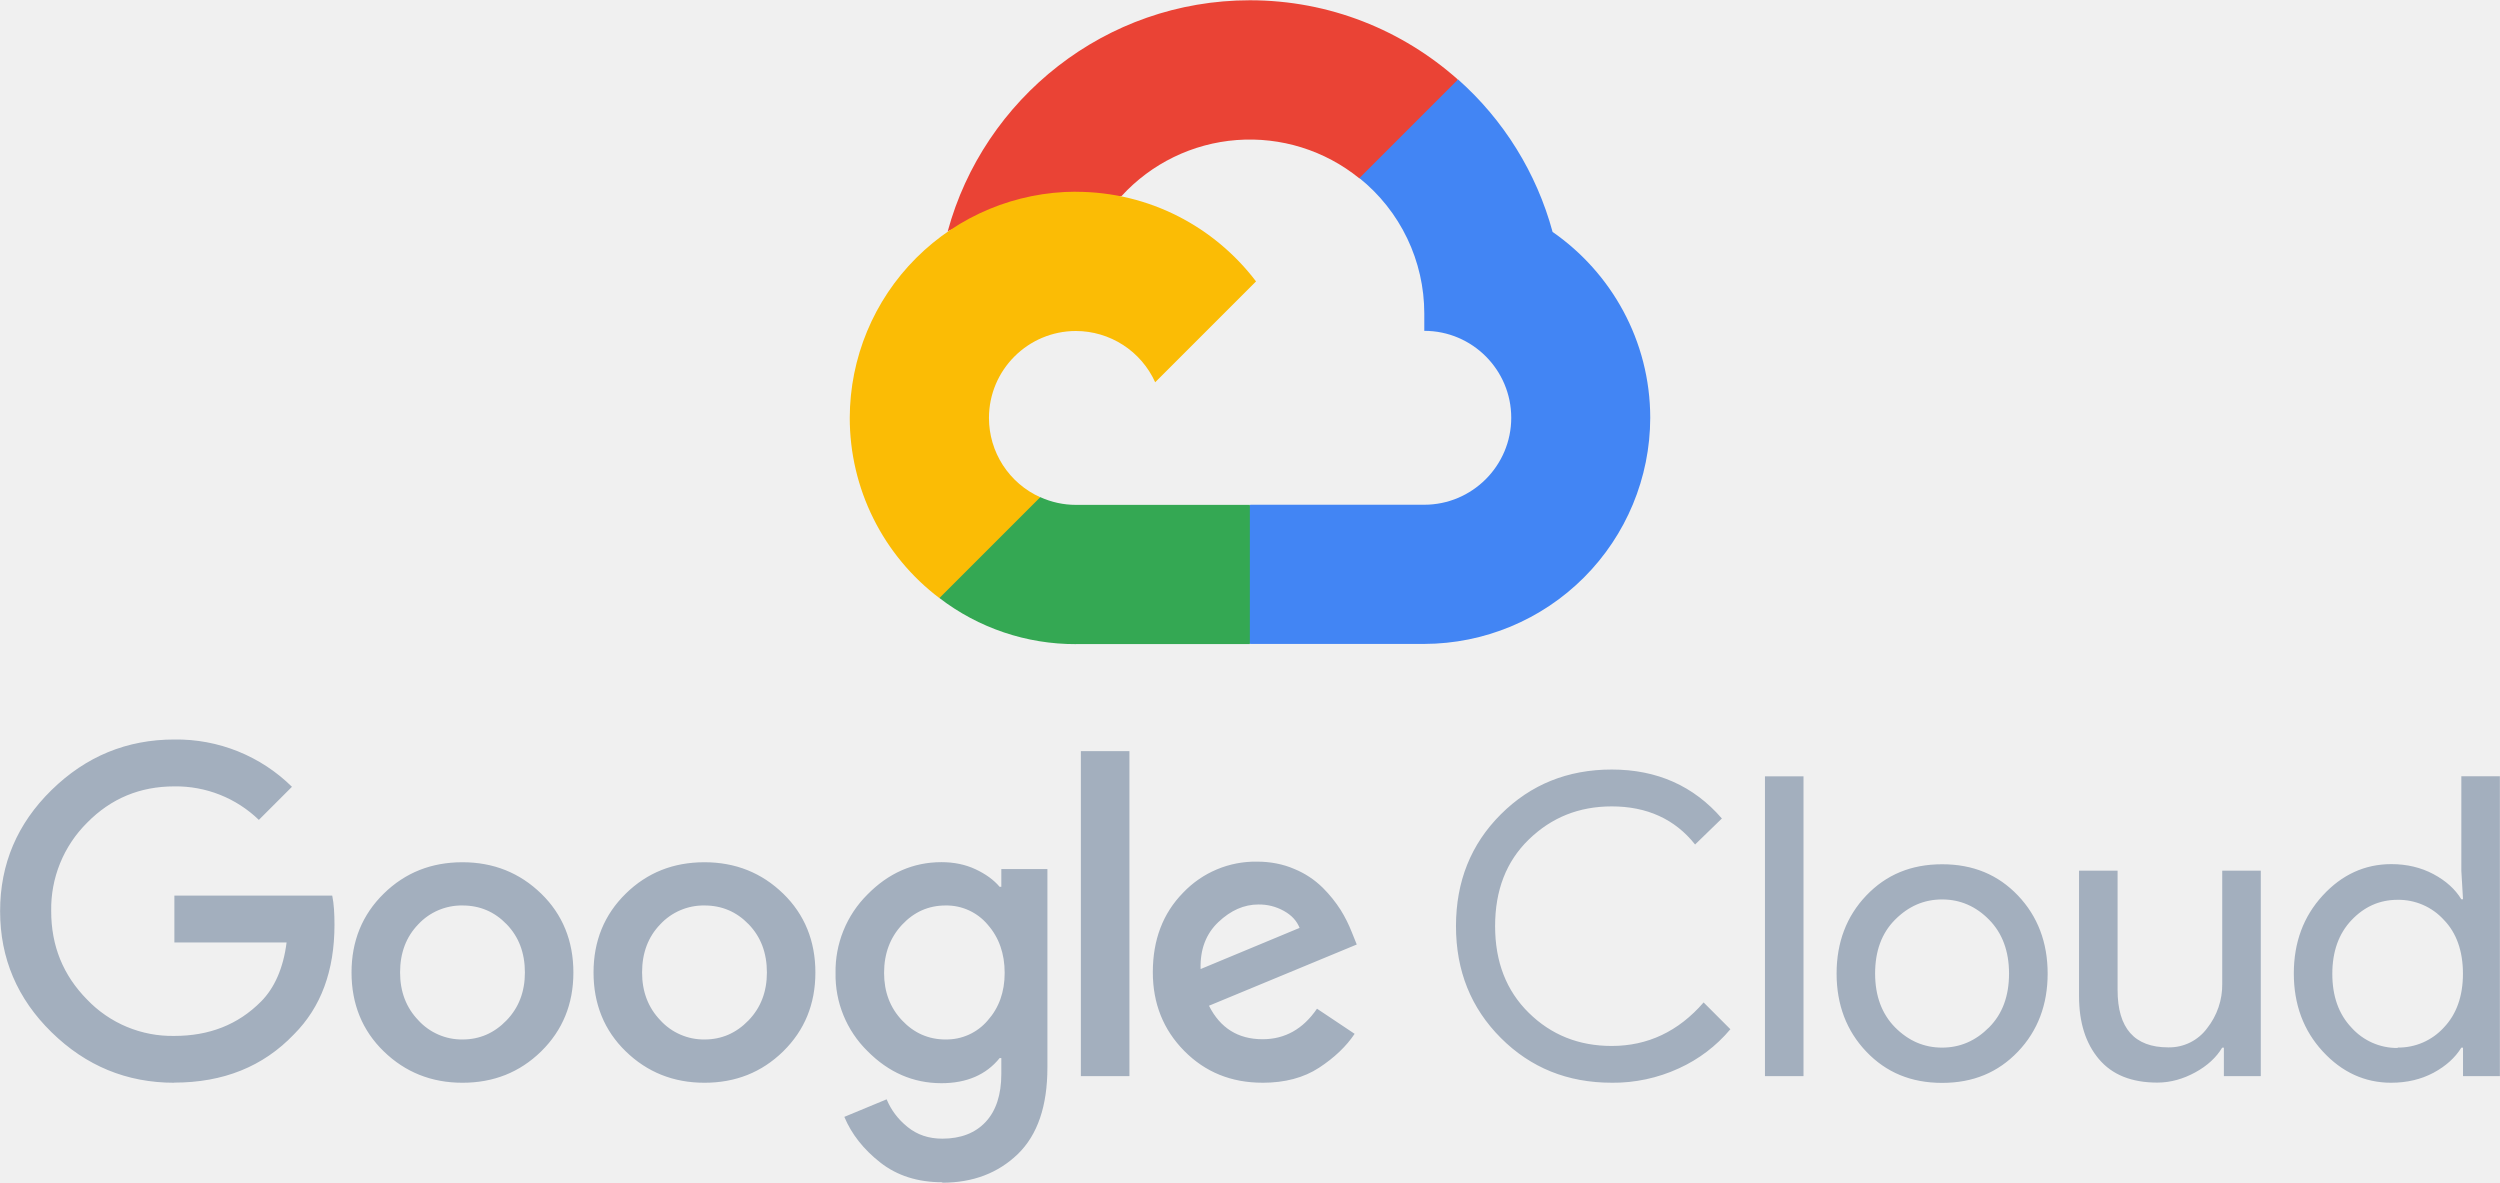
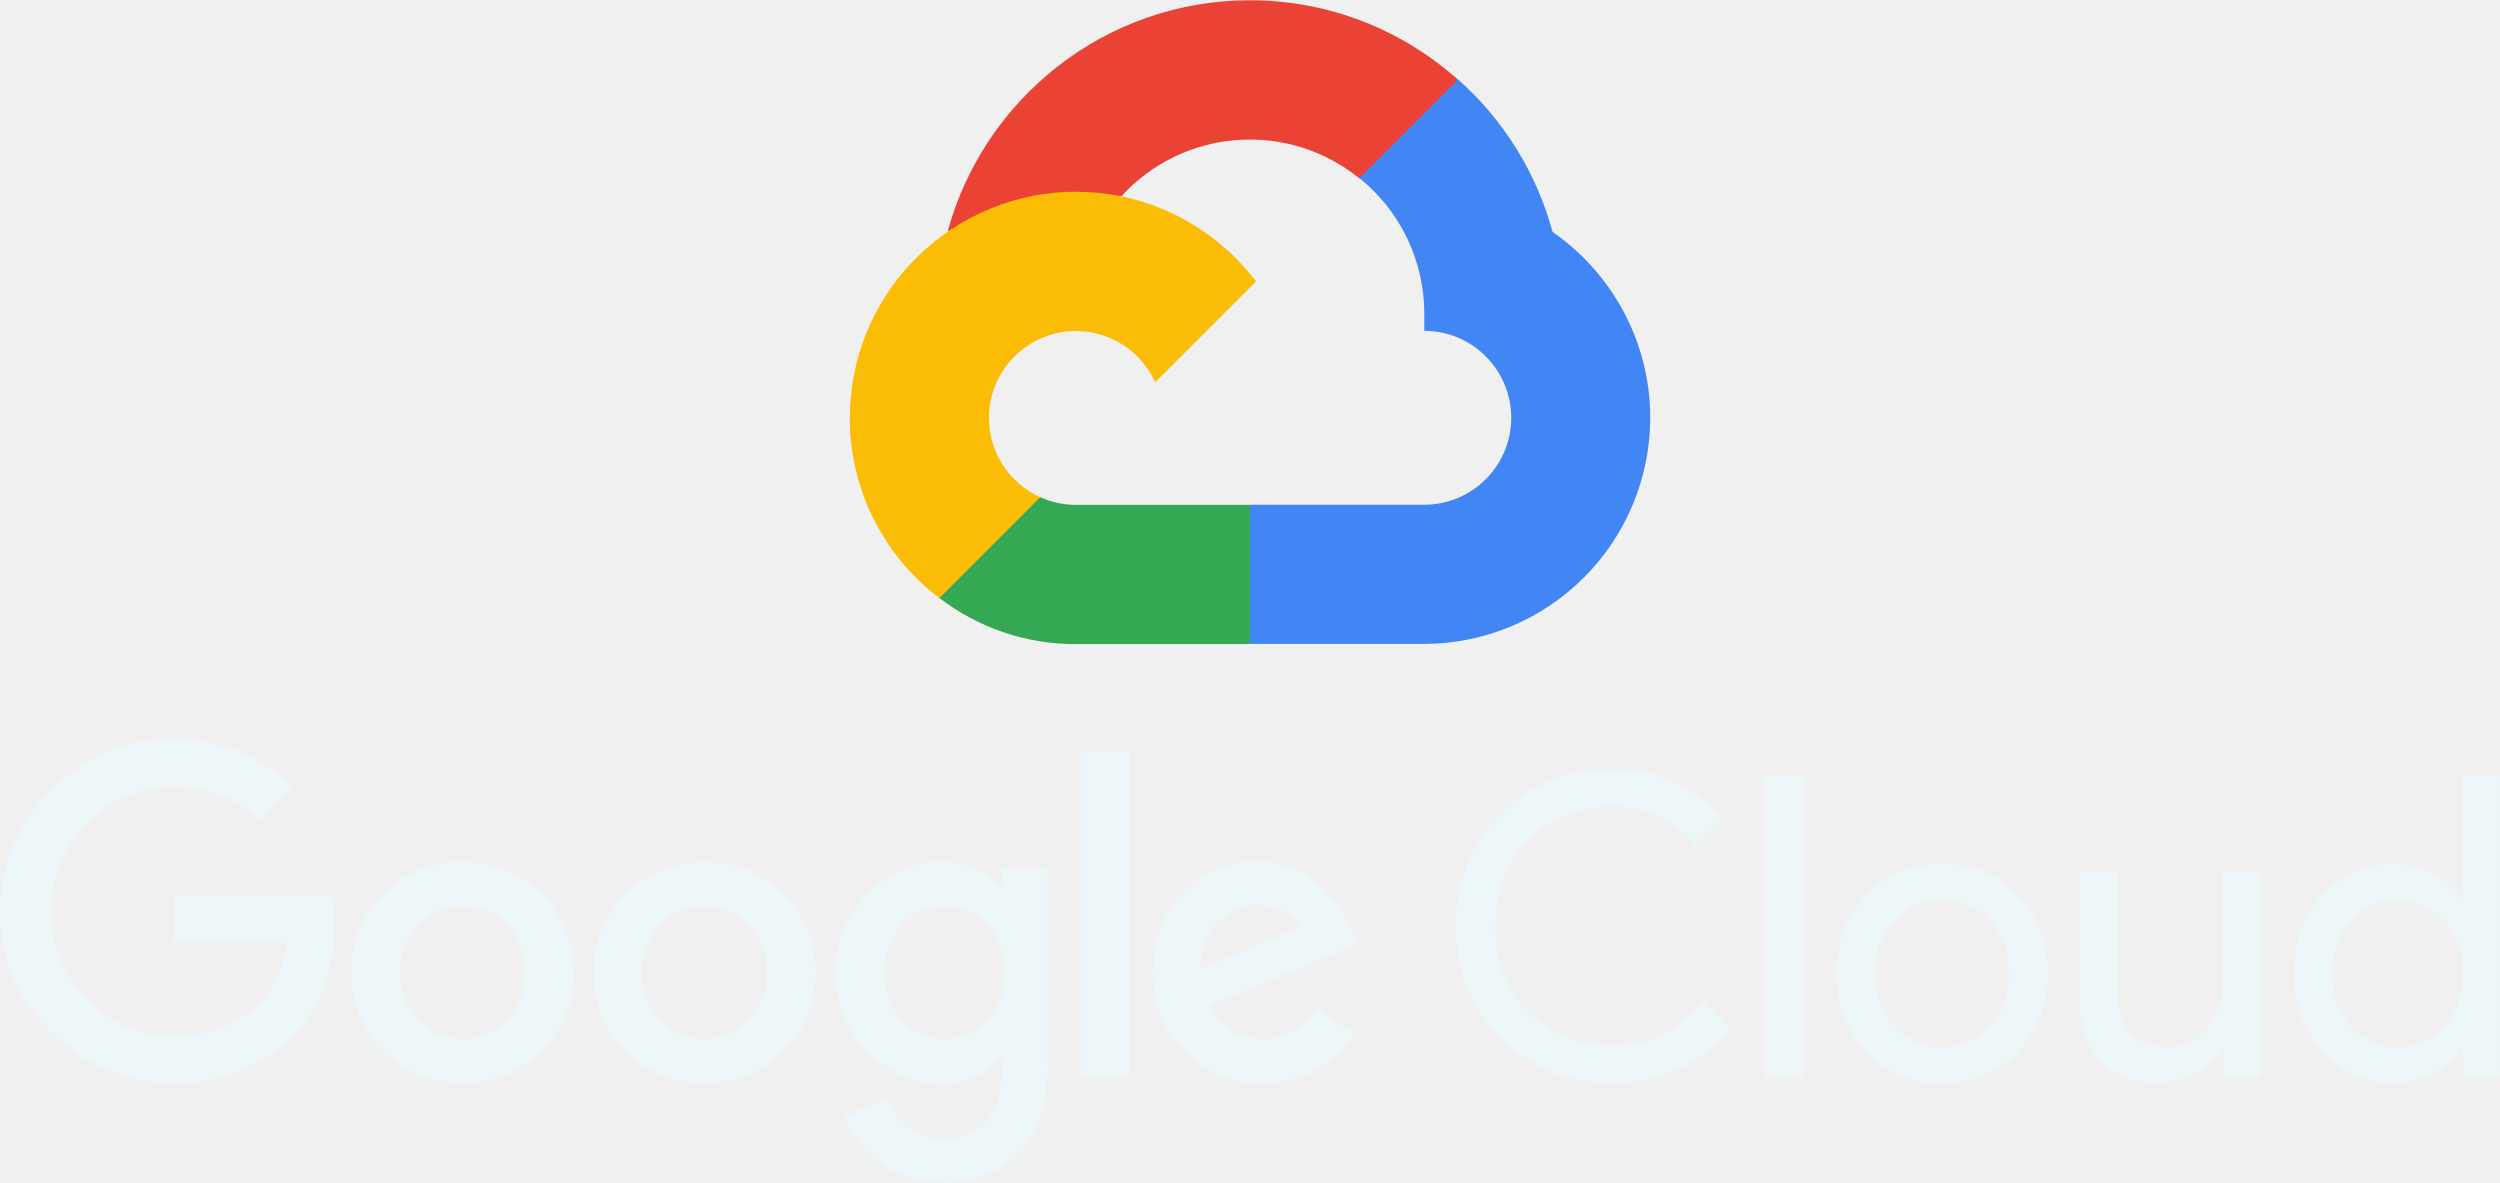
<svg xmlns="http://www.w3.org/2000/svg" fill="none" viewBox="20.1 10.38 319.8 151.32">
  <g clip-path="url(#clip0_809_230)">
    <path d="M193.96 33.173L197.24 33.231L206.149 24.321L206.579 20.546C199.498 14.248 190.182 10.415 179.985 10.415C161.524 10.415 145.941 22.977 141.325 39.993C142.3 39.314 144.378 39.821 144.378 39.821L162.186 36.891C162.186 36.891 163.103 35.372 163.562 35.467C167.384 31.285 172.658 28.719 178.308 28.293C183.957 27.867 189.556 29.612 193.963 33.173H193.96Z" fill="#EA4335" />
    <path d="M218.701 40.024C216.654 32.493 212.453 25.722 206.615 20.543L193.996 33.161C196.586 35.243 198.676 37.879 200.112 40.875C201.548 43.871 202.294 47.151 202.295 50.473V52.701C208.435 52.701 213.418 57.697 213.418 63.823C213.418 69.95 208.421 74.946 202.295 74.946H180.044L177.816 77.182V90.535L180.044 92.751H202.295C209.958 92.731 217.301 89.676 222.718 84.255C228.135 78.835 231.184 71.49 231.199 63.826C231.188 53.976 226.223 45.25 218.672 40.024H218.701Z" fill="#4285F4" />
    <path d="M157.736 92.771H179.981V74.963H157.736C156.156 74.964 154.595 74.625 153.158 73.969L149.947 74.952L141.038 83.861L140.258 86.871C145.271 90.72 151.419 92.797 157.739 92.777L157.736 92.771Z" fill="#34A853" />
    <path d="M157.736 34.902C150.065 34.914 142.712 37.966 137.288 43.39C131.864 48.814 128.812 56.167 128.8 63.838C128.8 68.304 129.835 72.71 131.825 76.709C133.814 80.708 136.704 84.192 140.266 86.886L153.166 73.986C151.212 73.107 149.554 71.682 148.39 69.882C147.227 68.083 146.608 65.986 146.608 63.843C146.608 57.703 151.604 52.721 157.73 52.721C159.872 52.725 161.968 53.345 163.766 54.508C165.565 55.671 166.99 57.328 167.872 59.28L180.772 46.38C175.481 39.414 167.127 34.913 157.724 34.913L157.736 34.902Z" fill="#FBBC05" />
-     <path d="M42.399 148.886C36.321 148.886 31.104 146.736 26.707 142.436C22.309 138.136 20.113 132.965 20.113 126.933C20.113 120.902 22.306 115.73 26.707 111.43C31.107 107.13 36.33 104.977 42.399 104.977C45.183 104.937 47.947 105.451 50.53 106.489C53.114 107.528 55.465 109.07 57.446 111.026L53.212 115.26C50.314 112.458 46.426 110.918 42.396 110.974C38.01 110.974 34.283 112.522 31.227 115.638C29.741 117.115 28.569 118.877 27.782 120.819C26.995 122.76 26.61 124.841 26.649 126.936C26.649 131.368 28.169 135.126 31.227 138.231C32.665 139.739 34.4 140.932 36.322 141.735C38.245 142.538 40.313 142.933 42.396 142.895C46.862 142.895 50.551 141.461 53.49 138.497C55.21 136.777 56.356 134.197 56.758 130.944H42.407V124.947H62.6C62.815 126.013 62.887 127.24 62.887 128.673C62.887 134.567 61.158 139.24 57.69 142.706C53.757 146.819 48.66 148.869 42.367 148.869L42.399 148.886ZM89.326 144.873C86.574 147.567 83.22 148.886 79.258 148.886C75.297 148.886 71.937 147.539 69.191 144.873C66.444 142.207 65.068 138.815 65.068 134.782C65.068 130.749 66.444 127.386 69.191 124.691C71.937 121.997 75.297 120.678 79.258 120.678C83.22 120.678 86.58 122.025 89.326 124.691C92.072 127.357 93.448 130.757 93.448 134.782C93.448 138.807 92.072 142.178 89.326 144.873ZM73.634 140.917C74.349 141.694 75.22 142.312 76.189 142.731C77.158 143.151 78.205 143.362 79.261 143.351C81.44 143.351 83.315 142.542 84.888 140.914C86.462 139.286 87.245 137.245 87.245 134.779C87.245 132.285 86.471 130.227 84.914 128.616C83.358 127.005 81.48 126.208 79.261 126.208C78.203 126.192 77.153 126.398 76.179 126.812C75.206 127.227 74.33 127.841 73.608 128.616C72.052 130.221 71.278 132.274 71.278 134.779C71.278 137.239 72.06 139.288 73.634 140.914V140.917ZM120.283 144.873C117.531 147.567 114.177 148.886 110.215 148.886C106.254 148.886 102.894 147.539 100.148 144.873C97.401 142.207 96.025 138.815 96.025 134.782C96.025 130.749 97.401 127.386 100.148 124.691C102.894 121.997 106.254 120.678 110.215 120.678C114.177 120.678 117.537 122.025 120.283 124.691C123.029 127.357 124.405 130.757 124.405 134.782C124.405 138.807 123.029 142.178 120.283 144.873ZM104.591 140.917C105.306 141.694 106.177 142.312 107.146 142.731C108.116 143.151 109.162 143.362 110.218 143.351C112.397 143.351 114.272 142.542 115.846 140.914C117.419 139.286 118.202 137.245 118.202 134.779C118.202 132.285 117.428 130.227 115.871 128.616C114.315 127.005 112.437 126.208 110.218 126.208C109.16 126.192 108.11 126.398 107.136 126.812C106.163 127.227 105.287 127.841 104.565 128.616C103.009 130.221 102.235 132.274 102.235 134.779C102.235 137.239 103.017 139.288 104.591 140.914V140.917ZM140.634 161.614C137.495 161.614 134.852 160.771 132.71 159.091C130.569 157.412 129.035 155.468 128.106 153.249L133.519 151.005C134.086 152.363 134.952 153.542 136.193 154.542C137.434 155.542 138.888 156.038 140.642 156.038C142.999 156.038 144.851 155.322 146.184 153.897C147.517 152.472 148.19 150.411 148.19 147.734V145.727H147.975C146.255 147.868 143.741 148.943 140.533 148.943C136.927 148.943 133.768 147.567 131.053 144.821C129.735 143.523 128.694 141.97 127.994 140.257C127.294 138.544 126.95 136.707 126.983 134.857C126.949 132.995 127.293 131.146 127.993 129.42C128.692 127.694 129.733 126.128 131.053 124.815C133.762 122.054 136.93 120.667 140.533 120.667C142.139 120.667 143.595 120.968 144.896 121.578C146.198 122.189 147.227 122.937 147.975 123.823H148.19V121.547H154.084V146.937C154.084 151.867 152.828 155.548 150.306 158.002C147.783 160.439 144.567 161.671 140.637 161.671L140.634 161.614ZM141.064 143.348C142.086 143.366 143.099 143.157 144.03 142.736C144.962 142.315 145.788 141.693 146.45 140.914C147.895 139.288 148.617 137.265 148.617 134.831C148.617 132.371 147.895 130.313 146.45 128.667C145.792 127.882 144.967 127.254 144.035 126.829C143.103 126.403 142.088 126.191 141.064 126.208C138.885 126.208 137.027 127.033 135.497 128.667C133.966 130.301 133.192 132.36 133.192 134.831C133.192 137.256 133.957 139.288 135.497 140.914C137.036 142.539 138.888 143.351 141.064 143.351V143.348ZM164.576 106.468V148.035H158.364V106.468H164.576ZM181.604 148.883C177.602 148.883 174.265 147.524 171.588 144.813C168.91 142.101 167.569 138.747 167.569 134.745C167.569 130.605 168.859 127.205 171.45 124.568C172.666 123.289 174.134 122.276 175.761 121.593C177.389 120.91 179.14 120.572 180.905 120.601C182.616 120.601 184.21 120.91 185.672 121.538C187.031 122.095 188.268 122.913 189.313 123.946C190.184 124.813 190.957 125.774 191.617 126.81C192.163 127.695 192.63 128.628 193.011 129.596L193.656 131.202L174.753 139.033C176.186 141.889 178.479 143.319 181.61 143.319C184.465 143.319 186.79 142.02 188.57 139.412L193.386 142.628C192.311 144.233 190.797 145.681 188.834 146.965C186.87 148.25 184.454 148.886 181.598 148.886L181.604 148.883ZM173.732 134.321L186.346 129.075C185.984 128.18 185.331 127.458 184.339 126.907C183.341 126.349 182.214 126.064 181.071 126.082C179.248 126.082 177.545 126.827 175.96 128.326C174.374 129.826 173.609 131.829 173.681 134.323L173.732 134.321ZM226.278 148.883C220.631 148.883 215.901 146.974 212.082 143.15C208.264 139.326 206.349 134.564 206.349 128.851C206.349 123.138 208.258 118.37 212.082 114.552C215.907 110.734 220.634 108.819 226.278 108.819C232.06 108.819 236.759 110.911 240.362 115.082L236.936 118.408C234.356 115.157 230.773 113.534 226.272 113.534C222.087 113.534 218.573 114.945 215.666 117.768C212.759 120.592 211.354 124.281 211.354 128.851C211.354 133.42 212.788 137.118 215.666 139.945C218.544 142.771 222.067 144.179 226.272 144.179C230.876 144.179 234.807 142.321 238.026 138.612L241.451 142.038C239.656 144.18 237.403 145.891 234.858 147.046C232.159 148.287 229.218 148.916 226.247 148.886L226.278 148.883ZM250.805 148.035H245.875V109.687H250.805V148.035ZM258.841 124.929C261.378 122.272 264.574 120.936 268.536 120.936C272.497 120.936 275.694 122.269 278.231 124.929C280.768 127.59 282.035 130.949 282.035 134.92C282.035 138.89 280.774 142.25 278.231 144.91C275.688 147.57 272.497 148.903 268.536 148.903C264.574 148.903 261.378 147.57 258.841 144.91C256.304 142.25 255.037 138.89 255.037 134.92C255.037 130.949 256.298 127.59 258.841 124.929ZM262.51 141.794C264.23 143.523 266.219 144.391 268.53 144.391C270.841 144.391 272.83 143.523 274.55 141.794C276.27 140.065 277.096 137.766 277.096 134.914C277.096 132.062 276.244 129.76 274.55 128.034C272.856 126.308 270.841 125.437 268.53 125.437C266.219 125.437 264.23 126.305 262.51 128.034C260.79 129.763 259.964 132.062 259.964 134.914C259.964 137.766 260.816 140.068 262.51 141.794ZM309.294 148.035H304.578V144.394H304.363C303.618 145.641 302.471 146.707 300.938 147.547C299.404 148.387 297.784 148.866 296.064 148.866C292.776 148.866 290.291 147.868 288.597 145.865C286.902 143.861 286.051 141.183 286.051 137.829V121.759H290.982V137.021C290.982 141.917 293.14 144.36 297.46 144.36C298.427 144.38 299.385 144.167 300.252 143.739C301.12 143.311 301.871 142.68 302.443 141.9C303.717 140.284 304.397 138.279 304.369 136.221V121.759H309.3V148.009L309.294 148.035ZM326.001 148.886C322.61 148.886 319.677 147.544 317.217 144.867C314.758 142.19 313.525 138.87 313.525 134.902C313.525 130.935 314.758 127.615 317.217 124.938C319.677 122.26 322.613 120.919 326.001 120.919C327.996 120.919 329.796 121.349 331.39 122.2C332.984 123.052 334.171 124.127 334.954 125.417H335.169L334.954 121.776V109.679H339.884V148.035H335.169V144.394H334.954C334.171 145.675 332.984 146.75 331.39 147.61C329.799 148.453 327.999 148.883 326.001 148.883V148.886ZM326.804 144.385C327.916 144.4 329.019 144.179 330.04 143.736C331.06 143.292 331.975 142.637 332.723 141.814C334.349 140.103 335.16 137.795 335.16 134.934C335.16 132.073 334.352 129.737 332.723 128.054C331.975 127.231 331.06 126.575 330.04 126.132C329.019 125.689 327.916 125.467 326.804 125.483C324.516 125.483 322.552 126.351 320.91 128.08C319.267 129.808 318.45 132.107 318.45 134.96C318.45 137.812 319.267 140.114 320.91 141.84C321.652 142.666 322.561 143.325 323.577 143.773C324.593 144.221 325.693 144.447 326.804 144.437V144.385Z" fill="#a3afbe" />
+     <path d="M42.399 148.886C36.321 148.886 31.104 146.736 26.707 142.436C22.309 138.136 20.113 132.965 20.113 126.933C20.113 120.902 22.306 115.73 26.707 111.43C31.107 107.13 36.33 104.977 42.399 104.977C45.183 104.937 47.947 105.451 50.53 106.489C53.114 107.528 55.465 109.07 57.446 111.026L53.212 115.26C50.314 112.458 46.426 110.918 42.396 110.974C38.01 110.974 34.283 112.522 31.227 115.638C29.741 117.115 28.569 118.877 27.782 120.819C26.995 122.76 26.61 124.841 26.649 126.936C26.649 131.368 28.169 135.126 31.227 138.231C32.665 139.739 34.4 140.932 36.322 141.735C38.245 142.538 40.313 142.933 42.396 142.895C46.862 142.895 50.551 141.461 53.49 138.497C55.21 136.777 56.356 134.197 56.758 130.944H42.407V124.947H62.6C62.815 126.013 62.887 127.24 62.887 128.673C62.887 134.567 61.158 139.24 57.69 142.706C53.757 146.819 48.66 148.869 42.367 148.869L42.399 148.886ZM89.326 144.873C86.574 147.567 83.22 148.886 79.258 148.886C75.297 148.886 71.937 147.539 69.191 144.873C66.444 142.207 65.068 138.815 65.068 134.782C65.068 130.749 66.444 127.386 69.191 124.691C71.937 121.997 75.297 120.678 79.258 120.678C83.22 120.678 86.58 122.025 89.326 124.691C92.072 127.357 93.448 130.757 93.448 134.782C93.448 138.807 92.072 142.178 89.326 144.873ZM73.634 140.917C74.349 141.694 75.22 142.312 76.189 142.731C77.158 143.151 78.205 143.362 79.261 143.351C81.44 143.351 83.315 142.542 84.888 140.914C86.462 139.286 87.245 137.245 87.245 134.779C87.245 132.285 86.471 130.227 84.914 128.616C83.358 127.005 81.48 126.208 79.261 126.208C78.203 126.192 77.153 126.398 76.179 126.812C75.206 127.227 74.33 127.841 73.608 128.616C72.052 130.221 71.278 132.274 71.278 134.779C71.278 137.239 72.06 139.288 73.634 140.914V140.917ZM120.283 144.873C117.531 147.567 114.177 148.886 110.215 148.886C106.254 148.886 102.894 147.539 100.148 144.873C97.401 142.207 96.025 138.815 96.025 134.782C96.025 130.749 97.401 127.386 100.148 124.691C102.894 121.997 106.254 120.678 110.215 120.678C114.177 120.678 117.537 122.025 120.283 124.691C123.029 127.357 124.405 130.757 124.405 134.782C124.405 138.807 123.029 142.178 120.283 144.873ZM104.591 140.917C105.306 141.694 106.177 142.312 107.146 142.731C108.116 143.151 109.162 143.362 110.218 143.351C112.397 143.351 114.272 142.542 115.846 140.914C117.419 139.286 118.202 137.245 118.202 134.779C118.202 132.285 117.428 130.227 115.871 128.616C114.315 127.005 112.437 126.208 110.218 126.208C109.16 126.192 108.11 126.398 107.136 126.812C106.163 127.227 105.287 127.841 104.565 128.616C103.009 130.221 102.235 132.274 102.235 134.779C102.235 137.239 103.017 139.288 104.591 140.914V140.917ZM140.634 161.614C137.495 161.614 134.852 160.771 132.71 159.091C130.569 157.412 129.035 155.468 128.106 153.249L133.519 151.005C134.086 152.363 134.952 153.542 136.193 154.542C137.434 155.542 138.888 156.038 140.642 156.038C142.999 156.038 144.851 155.322 146.184 153.897C147.517 152.472 148.19 150.411 148.19 147.734V145.727H147.975C146.255 147.868 143.741 148.943 140.533 148.943C136.927 148.943 133.768 147.567 131.053 144.821C129.735 143.523 128.694 141.97 127.994 140.257C127.294 138.544 126.95 136.707 126.983 134.857C126.949 132.995 127.293 131.146 127.993 129.42C128.692 127.694 129.733 126.128 131.053 124.815C133.762 122.054 136.93 120.667 140.533 120.667C142.139 120.667 143.595 120.968 144.896 121.578C146.198 122.189 147.227 122.937 147.975 123.823H148.19V121.547H154.084V146.937C154.084 151.867 152.828 155.548 150.306 158.002C147.783 160.439 144.567 161.671 140.637 161.671L140.634 161.614ZM141.064 143.348C142.086 143.366 143.099 143.157 144.03 142.736C144.962 142.315 145.788 141.693 146.45 140.914C147.895 139.288 148.617 137.265 148.617 134.831C148.617 132.371 147.895 130.313 146.45 128.667C145.792 127.882 144.967 127.254 144.035 126.829C143.103 126.403 142.088 126.191 141.064 126.208C138.885 126.208 137.027 127.033 135.497 128.667C133.966 130.301 133.192 132.36 133.192 134.831C133.192 137.256 133.957 139.288 135.497 140.914C137.036 142.539 138.888 143.351 141.064 143.351V143.348ZM164.576 106.468V148.035H158.364V106.468H164.576ZM181.604 148.883C177.602 148.883 174.265 147.524 171.588 144.813C168.91 142.101 167.569 138.747 167.569 134.745C167.569 130.605 168.859 127.205 171.45 124.568C172.666 123.289 174.134 122.276 175.761 121.593C177.389 120.91 179.14 120.572 180.905 120.601C182.616 120.601 184.21 120.91 185.672 121.538C187.031 122.095 188.268 122.913 189.313 123.946C190.184 124.813 190.957 125.774 191.617 126.81C192.163 127.695 192.63 128.628 193.011 129.596L193.656 131.202L174.753 139.033C176.186 141.889 178.479 143.319 181.61 143.319C184.465 143.319 186.79 142.02 188.57 139.412L193.386 142.628C192.311 144.233 190.797 145.681 188.834 146.965C186.87 148.25 184.454 148.886 181.598 148.886L181.604 148.883ZM173.732 134.321L186.346 129.075C185.984 128.18 185.331 127.458 184.339 126.907C183.341 126.349 182.214 126.064 181.071 126.082C179.248 126.082 177.545 126.827 175.96 128.326C174.374 129.826 173.609 131.829 173.681 134.323L173.732 134.321ZM226.278 148.883C220.631 148.883 215.901 146.974 212.082 143.15C208.264 139.326 206.349 134.564 206.349 128.851C206.349 123.138 208.258 118.37 212.082 114.552C215.907 110.734 220.634 108.819 226.278 108.819C232.06 108.819 236.759 110.911 240.362 115.082L236.936 118.408C234.356 115.157 230.773 113.534 226.272 113.534C222.087 113.534 218.573 114.945 215.666 117.768C212.759 120.592 211.354 124.281 211.354 128.851C211.354 133.42 212.788 137.118 215.666 139.945C218.544 142.771 222.067 144.179 226.272 144.179C230.876 144.179 234.807 142.321 238.026 138.612L241.451 142.038C239.656 144.18 237.403 145.891 234.858 147.046C232.159 148.287 229.218 148.916 226.247 148.886L226.278 148.883ZM250.805 148.035H245.875V109.687H250.805V148.035ZM258.841 124.929C261.378 122.272 264.574 120.936 268.536 120.936C272.497 120.936 275.694 122.269 278.231 124.929C280.768 127.59 282.035 130.949 282.035 134.92C282.035 138.89 280.774 142.25 278.231 144.91C275.688 147.57 272.497 148.903 268.536 148.903C264.574 148.903 261.378 147.57 258.841 144.91C256.304 142.25 255.037 138.89 255.037 134.92C255.037 130.949 256.298 127.59 258.841 124.929ZM262.51 141.794C264.23 143.523 266.219 144.391 268.53 144.391C270.841 144.391 272.83 143.523 274.55 141.794C276.27 140.065 277.096 137.766 277.096 134.914C277.096 132.062 276.244 129.76 274.55 128.034C272.856 126.308 270.841 125.437 268.53 125.437C266.219 125.437 264.23 126.305 262.51 128.034C260.79 129.763 259.964 132.062 259.964 134.914C259.964 137.766 260.816 140.068 262.51 141.794ZM309.294 148.035H304.578V144.394H304.363C303.618 145.641 302.471 146.707 300.938 147.547C299.404 148.387 297.784 148.866 296.064 148.866C292.776 148.866 290.291 147.868 288.597 145.865C286.902 143.861 286.051 141.183 286.051 137.829V121.759H290.982V137.021C290.982 141.917 293.14 144.36 297.46 144.36C298.427 144.38 299.385 144.167 300.252 143.739C301.12 143.311 301.871 142.68 302.443 141.9C303.717 140.284 304.397 138.279 304.369 136.221V121.759H309.3V148.009L309.294 148.035ZM326.001 148.886C322.61 148.886 319.677 147.544 317.217 144.867C314.758 142.19 313.525 138.87 313.525 134.902C313.525 130.935 314.758 127.615 317.217 124.938C319.677 122.26 322.613 120.919 326.001 120.919C327.996 120.919 329.796 121.349 331.39 122.2C332.984 123.052 334.171 124.127 334.954 125.417H335.169L334.954 121.776V109.679H339.884V148.035H335.169V144.394H334.954C334.171 145.675 332.984 146.75 331.39 147.61C329.799 148.453 327.999 148.883 326.001 148.883V148.886ZM326.804 144.385C327.916 144.4 329.019 144.179 330.04 143.736C331.06 143.292 331.975 142.637 332.723 141.814C334.349 140.103 335.16 137.795 335.16 134.934C335.16 132.073 334.352 129.737 332.723 128.054C331.975 127.231 331.06 126.575 330.04 126.132C329.019 125.689 327.916 125.467 326.804 125.483C324.516 125.483 322.552 126.351 320.91 128.08C319.267 129.808 318.45 132.107 318.45 134.96C318.45 137.812 319.267 140.114 320.91 141.84C321.652 142.666 322.561 143.325 323.577 143.773C324.593 144.221 325.693 144.447 326.804 144.437V144.385Z" fill="#edf6f9" />
  </g>
  <defs>
    <clipPath id="clip0_809_230">
      <rect width="360" height="172" fill="white" />
    </clipPath>
  </defs>
</svg>
